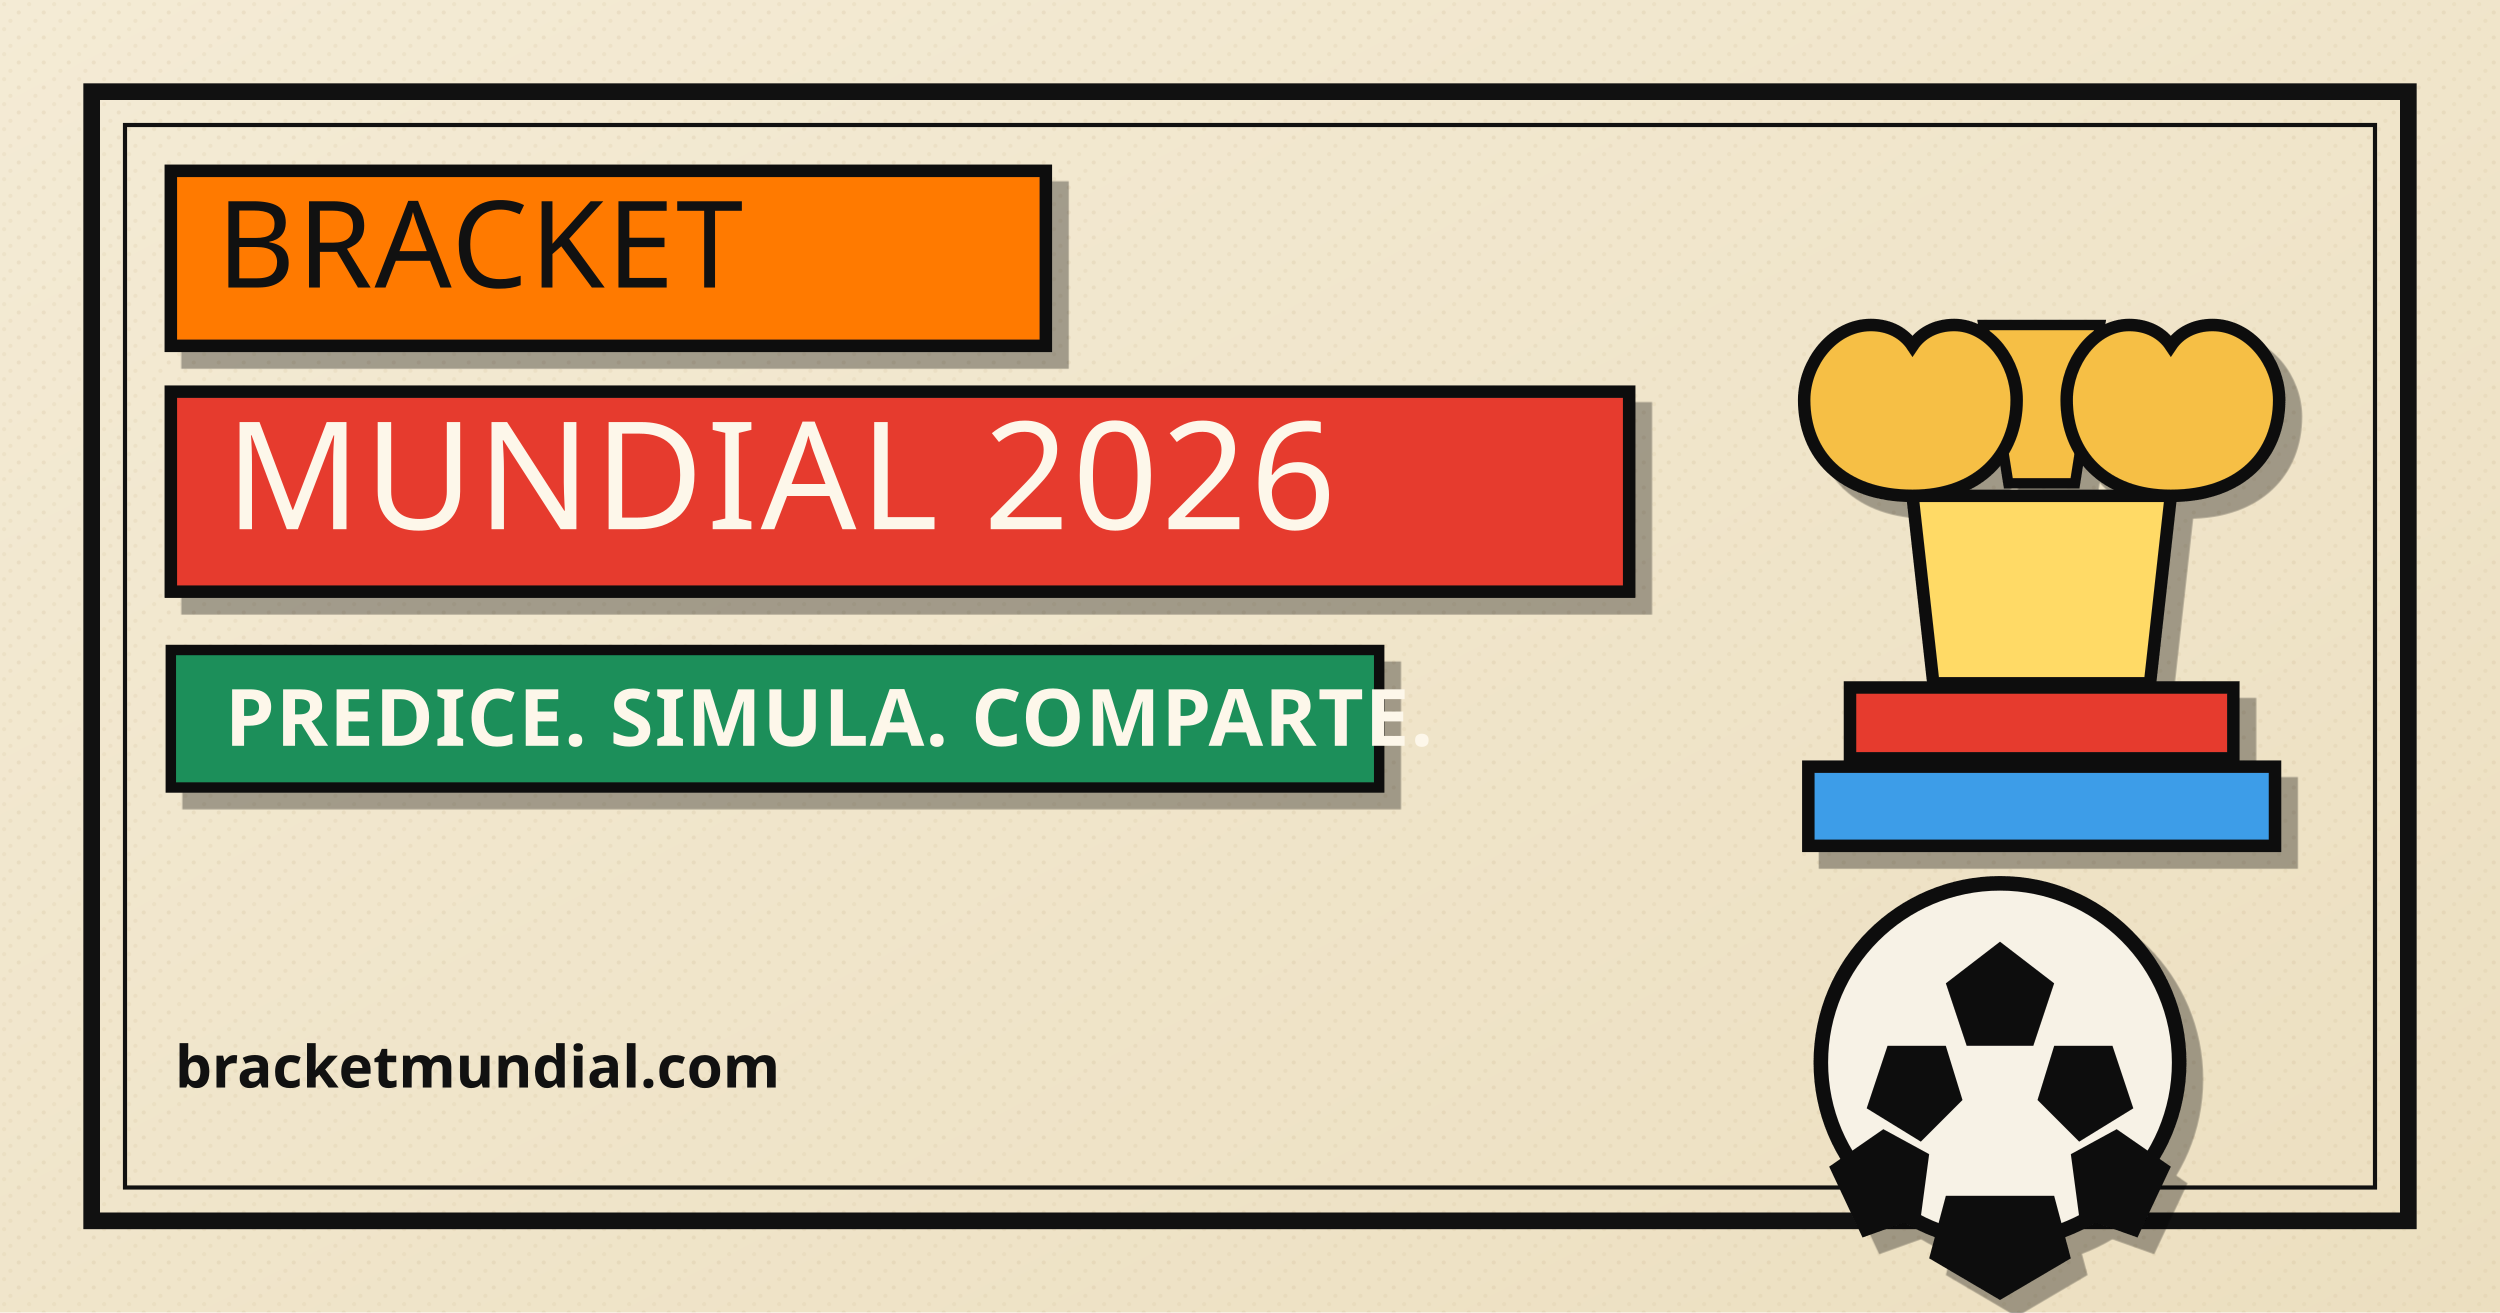
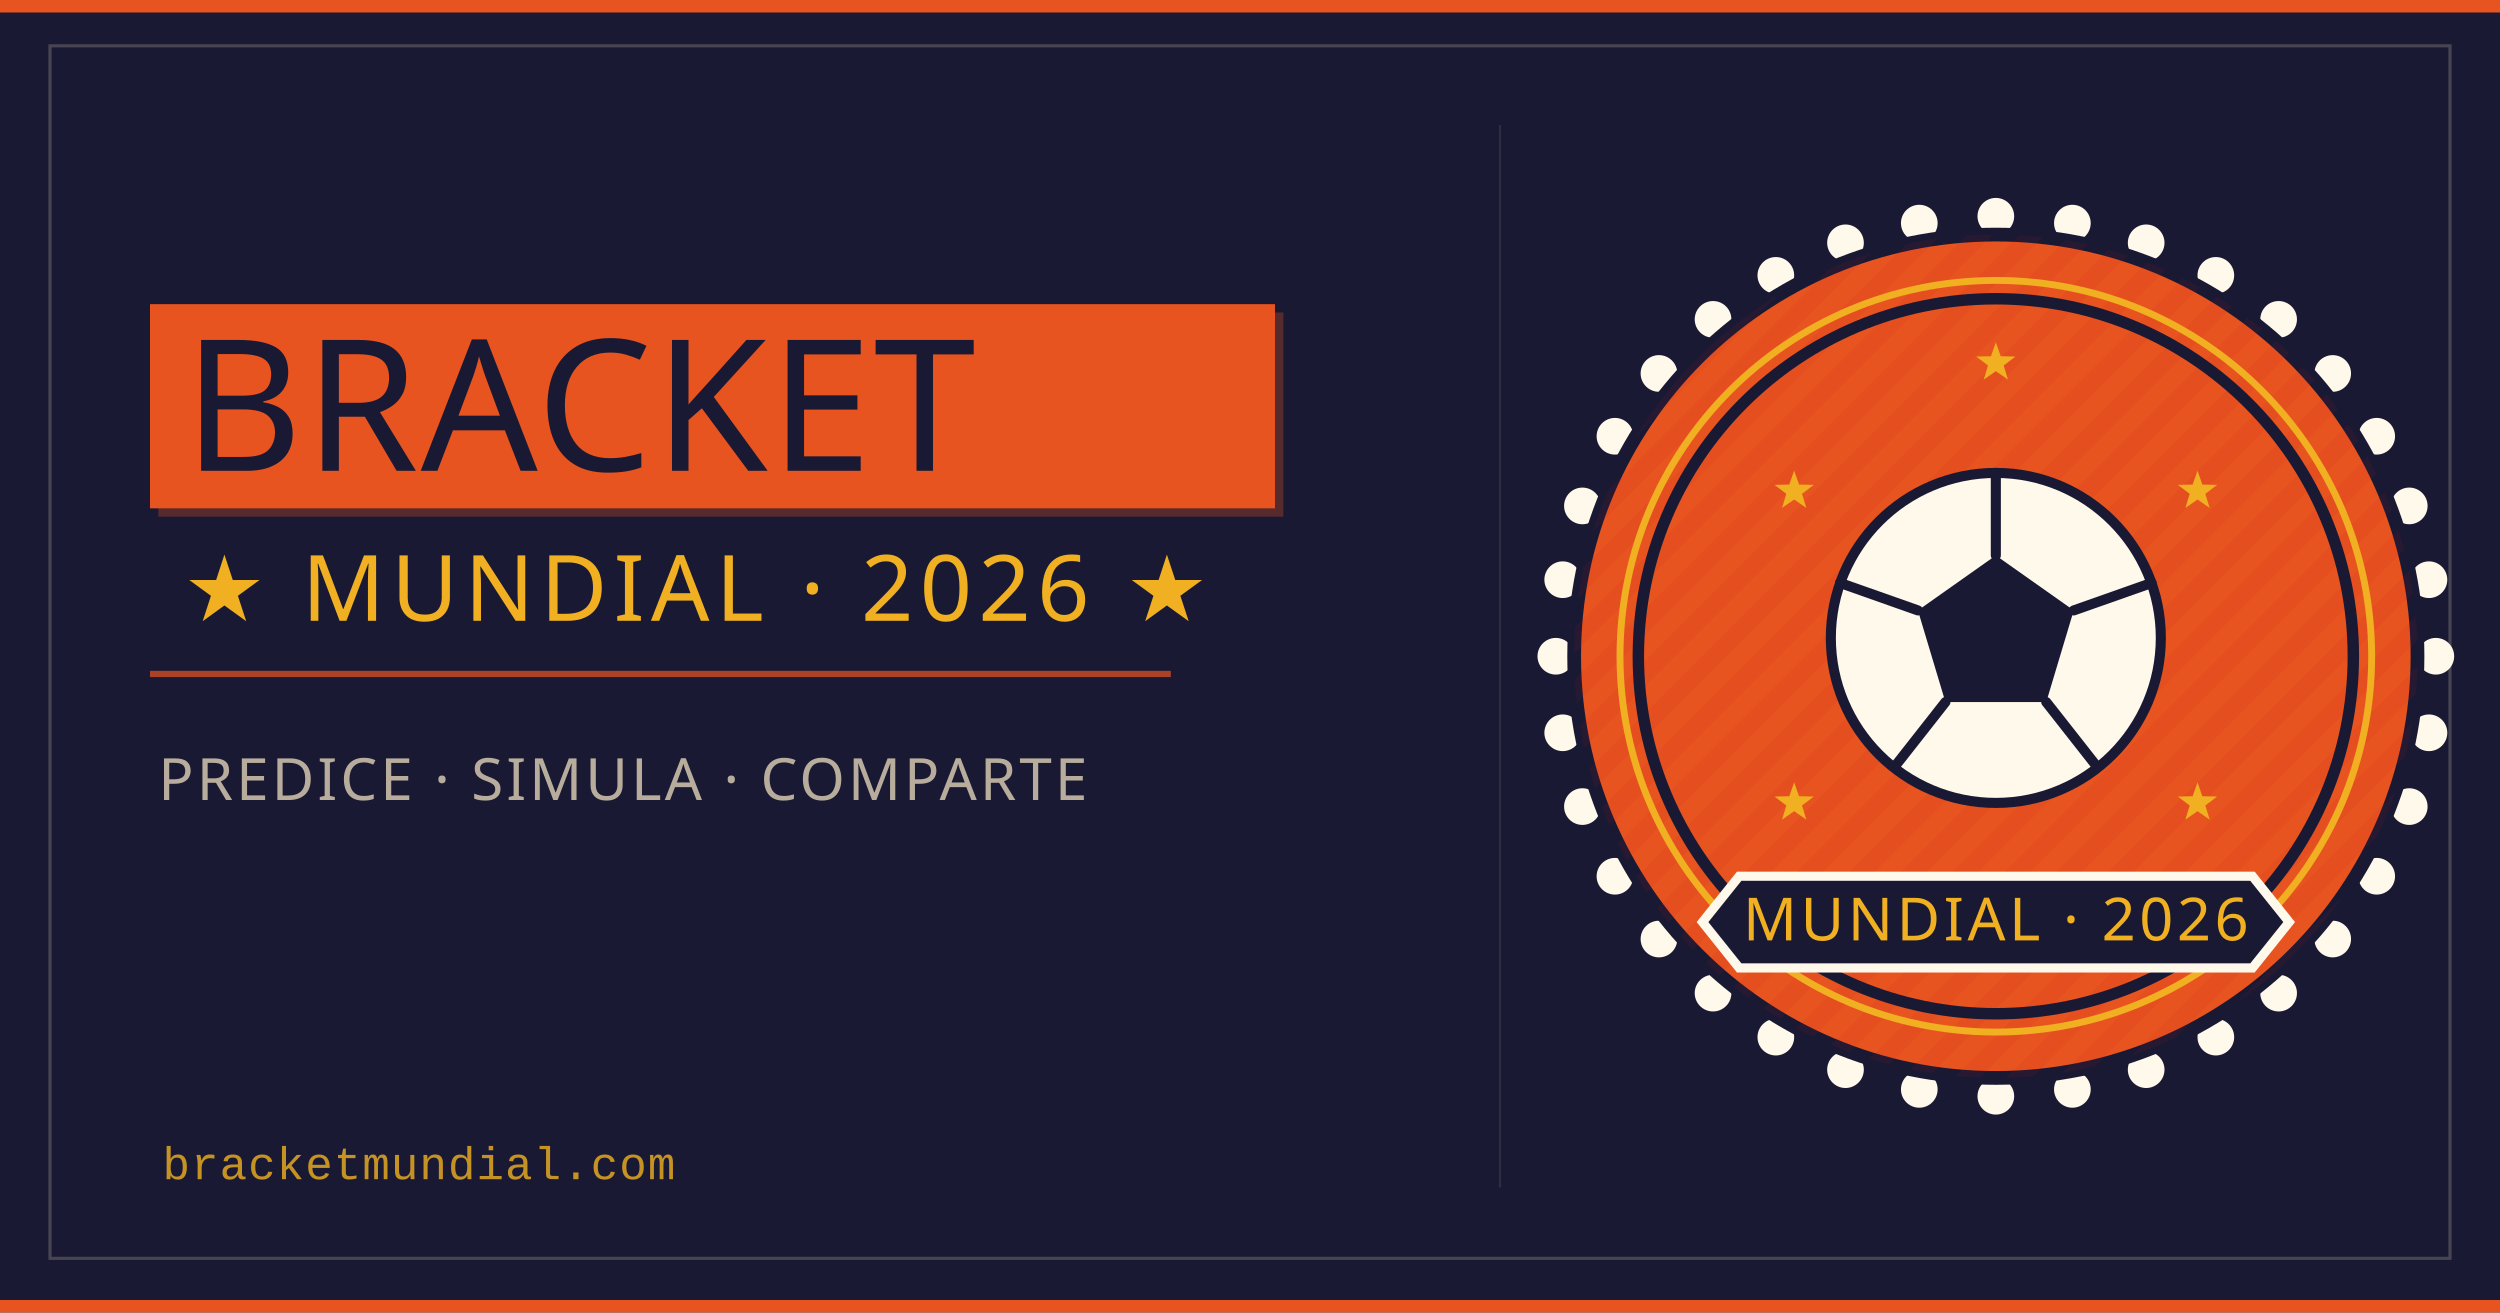
- <svg xmlns="http://www.w3.org/2000/svg" width="1200" height="630" viewBox="0 0 1200 630" role="img" aria-labelledby="title desc">
+ <svg xmlns="http://www.w3.org/2000/svg" width="1200" height="630" viewBox="0 0 1200 630" role="img" aria-labelledby="ogtitle ogdesc">
  <defs>
-     <linearGradient id="paper" x1="0" y1="0" x2="1" y2="1">
-       <stop offset="0%" stop-color="#f4ebd5" />
-       <stop offset="100%" stop-color="#ecdfc0" />
-     </linearGradient>
-     <pattern id="grain" width="12" height="12" patternUnits="userSpaceOnUse">
-       <circle cx="2" cy="2" r="1" fill="#d5c19a" opacity="0.18" />
-       <circle cx="9" cy="6" r="1" fill="#bda37c" opacity="0.15" />
-       <circle cx="5" cy="10" r="1" fill="#c7ae85" opacity="0.14" />
+     <pattern id="og-cst" width="8" height="8" patternUnits="userSpaceOnUse" patternTransform="rotate(45)">
+       <rect width="4" height="8" fill="#c41e2c" opacity="0.08" />
    </pattern>
-     <filter id="hardShadow" x="-20%" y="-20%" width="140%" height="140%">
-       <feDropShadow dx="8" dy="8" stdDeviation="0" flood-color="#111111" flood-opacity="0.33" />
-     </filter>
+     <clipPath id="og-ccc">
+       <circle cx="100" cy="100" r="92" />
+     </clipPath>
  </defs>
-   <rect width="1200" height="630" fill="url(#paper)" />
-   <rect width="1200" height="630" fill="url(#grain)" />
-   <rect x="44" y="44" width="1112" height="542" fill="none" stroke="#111111" stroke-width="8" />
-   <rect x="60" y="60" width="1080" height="510" fill="none" stroke="#111111" stroke-width="2" />
-   <rect x="82" y="82" width="420" height="84" fill="#ff7a00" stroke="#111111" stroke-width="6" filter="url(#hardShadow)" />
-   <text x="104" y="138" fill="#111111" font-family="'Bowlby One', 'Archivo Black', sans-serif" font-size="58" letter-spacing="1">BRACKET</text>
-   <rect x="82" y="188" width="700" height="96" fill="#e63b2e" stroke="#111111" stroke-width="6" filter="url(#hardShadow)" />
-   <text x="108" y="254" fill="#fdf7ea" font-family="'Bowlby One', 'Archivo Black', sans-serif" font-size="72" letter-spacing="1.5">MUNDIAL 2026</text>
-   <rect x="82" y="312" width="580" height="66" fill="#1a8f5a" stroke="#111111" stroke-width="5" filter="url(#hardShadow)" />
-   <text x="108" y="358" fill="#fdf7ea" font-family="'Archivo', 'Space Mono', sans-serif" font-size="38" font-weight="800" letter-spacing="0.6">PREDICE. SIMULA. COMPARTE.</text>
-   <g transform="translate(846,132)" filter="url(#hardShadow)">
-     <path d="M106 24h56l-12 76h-32z" fill="#f6bf44" stroke="#111" stroke-width="5" />
-     <path d="M72 106h124l-10 90H82z" fill="#ffda66" stroke="#111" stroke-width="6" />
-     <rect x="42" y="198" width="184" height="34" fill="#e63b2e" stroke="#111" stroke-width="6" />
-     <rect x="22" y="236" width="224" height="38" fill="#3d9de8" stroke="#111" stroke-width="6" />
-     <path d="M72 106c-34 0-52-20-52-46 0-18 14-36 32-36 9 0 16 4 20 10 4-6 11-10 20-10 17 0 30 18 30 36 0 26-18 46-50 46z" fill="#f6bf44" stroke="#111" stroke-width="6" />
-     <path d="M196 106c34 0 52-20 52-46 0-18-14-36-32-36-9 0-16 4-20 10-4-6-11-10-20-10-17 0-30 18-30 36 0 26 18 46 50 46z" fill="#f6bf44" stroke="#111" stroke-width="6" />
-   </g>
-   <g transform="translate(820,420)" filter="url(#hardShadow)">
-     <circle cx="140" cy="90" r="86" fill="#f7f2e6" stroke="#111" stroke-width="7" />
-     <polygon points="140,32 166,52 156,82 124,82 114,52" fill="#111" />
-     <polygon points="86,82 114,82 122,108 102,128 76,112" fill="#111" />
-     <polygon points="194,82 166,82 158,108 178,128 204,112" fill="#111" />
-     <path d="M58 140l26-18 22 12-4 30-28 10z" fill="#111" />
-     <path d="M222 140l-26-18-22 12 4 30 28 10z" fill="#111" />
-     <path d="M114 154h52l8 30-34 20-34-20z" fill="#111" />
-   </g>
-   <text x="84" y="522" fill="#111111" font-family="'Space Mono', 'Archivo', sans-serif" font-size="28" font-weight="700">bracketmundial.com</text>
+   <rect width="1200" height="630" fill="#1a1933" />
+   <rect x="0" y="0" width="1200" height="6" fill="#e8541f" />
+   <rect x="0" y="624" width="1200" height="6" fill="#e8541f" />
+   <rect x="24" y="22" width="1152" height="582" fill="none" stroke="#ecdfc0" stroke-width="1.5" opacity="0.22" />
+   <line x1="720" y1="60" x2="720" y2="570" stroke="#ecdfc0" stroke-width="1" opacity="0.1" />
+   <rect x="72" y="146" width="540" height="98" fill="#e8541f" />
+   <rect x="76" y="150" width="540" height="98" fill="#e8541f" opacity="0.3" />
+   <text x="88" y="226" font-family="'Bowlby One',Impact,'Arial Black',sans-serif" font-size="88" fill="#1a1933" letter-spacing="1">BRACKET</text>
+   <text x="88" y="298" font-family="'Bowlby One',Impact,'Arial Black',sans-serif" font-size="44" fill="#f0b021" letter-spacing="3">★ MUNDIAL · 2026 ★</text>
+   <rect x="72" y="322" width="490" height="3" fill="#e8541f" opacity="0.7" />
+   <text x="76" y="384" font-family="'Bowlby One',Impact,'Arial Black',sans-serif" font-size="28" fill="#ecdfc0" letter-spacing="1.5" opacity="0.75">PREDICE · SIMULA · COMPARTE</text>
+   <text x="78" y="566" font-family="'Space Mono','Courier New',Courier,monospace" font-size="22" fill="#f0b021" opacity="0.8" letter-spacing="0.5">bracketmundial.com</text>
+   <svg x="738" y="95" width="440" height="440" viewBox="0 0 200 200">
+     <circle cx="196.0" cy="100.0" r="4" fill="#fff9ec" />
+     <circle cx="194.5" cy="116.7" r="4" fill="#fff9ec" />
+     <circle cx="190.2" cy="132.8" r="4" fill="#fff9ec" />
+     <circle cx="183.1" cy="148.0" r="4" fill="#fff9ec" />
+     <circle cx="173.5" cy="161.7" r="4" fill="#fff9ec" />
+     <circle cx="161.7" cy="173.5" r="4" fill="#fff9ec" />
+     <circle cx="148.0" cy="183.1" r="4" fill="#fff9ec" />
+     <circle cx="132.8" cy="190.2" r="4" fill="#fff9ec" />
+     <circle cx="116.7" cy="194.5" r="4" fill="#fff9ec" />
+     <circle cx="100.0" cy="196.0" r="4" fill="#fff9ec" />
+     <circle cx="83.3" cy="194.5" r="4" fill="#fff9ec" />
+     <circle cx="67.2" cy="190.2" r="4" fill="#fff9ec" />
+     <circle cx="52.0" cy="183.1" r="4" fill="#fff9ec" />
+     <circle cx="38.3" cy="173.5" r="4" fill="#fff9ec" />
+     <circle cx="26.5" cy="161.7" r="4" fill="#fff9ec" />
+     <circle cx="16.9" cy="148.0" r="4" fill="#fff9ec" />
+     <circle cx="9.8" cy="132.8" r="4" fill="#fff9ec" />
+     <circle cx="5.5" cy="116.7" r="4" fill="#fff9ec" />
+     <circle cx="4.0" cy="100.0" r="4" fill="#fff9ec" />
+     <circle cx="5.5" cy="83.3" r="4" fill="#fff9ec" />
+     <circle cx="9.8" cy="67.2" r="4" fill="#fff9ec" />
+     <circle cx="16.9" cy="52.0" r="4" fill="#fff9ec" />
+     <circle cx="26.5" cy="38.3" r="4" fill="#fff9ec" />
+     <circle cx="38.3" cy="26.5" r="4" fill="#fff9ec" />
+     <circle cx="52.0" cy="16.9" r="4" fill="#fff9ec" />
+     <circle cx="67.2" cy="9.8" r="4" fill="#fff9ec" />
+     <circle cx="83.3" cy="5.5" r="4" fill="#fff9ec" />
+     <circle cx="100.0" cy="4.0" r="4" fill="#fff9ec" />
+     <circle cx="116.7" cy="5.5" r="4" fill="#fff9ec" />
+     <circle cx="132.8" cy="9.8" r="4" fill="#fff9ec" />
+     <circle cx="148.0" cy="16.9" r="4" fill="#fff9ec" />
+     <circle cx="161.7" cy="26.5" r="4" fill="#fff9ec" />
+     <circle cx="173.5" cy="38.3" r="4" fill="#fff9ec" />
+     <circle cx="183.1" cy="52.0" r="4" fill="#fff9ec" />
+     <circle cx="190.2" cy="67.2" r="4" fill="#fff9ec" />
+     <circle cx="194.5" cy="83.3" r="4" fill="#fff9ec" />
+     <circle cx="100" cy="100" r="92" fill="#e8541f" stroke="#1a1933" stroke-width="3" />
+     <rect x="8" y="8" width="184" height="184" fill="url(#og-cst)" clip-path="url(#og-ccc)" />
+     <circle cx="100" cy="100" r="82" fill="none" stroke="#f0b021" stroke-width="1.5" />
+     <circle cx="100" cy="100" r="78" fill="none" stroke="#1a1933" stroke-width="2.5" />
+     <polygon points="100,31.5 101.06,34.54 104.28,34.61 101.71,36.56 102.65,39.64 100,37.8 97.36,39.64 98.29,36.56 95.72,34.61 98.94,34.54" fill="#f0b021" />
+     <polygon points="56,59.5 57.06,62.54 60.28,62.61 57.71,64.56 58.65,67.64 56,65.8 53.36,67.64 54.29,64.56 51.72,62.61 54.94,62.54" fill="#f0b021" />
+     <polygon points="144,59.5 145.06,62.54 148.28,62.61 145.71,64.56 146.65,67.64 144,65.8 141.36,67.64 142.29,64.56 139.72,62.61 142.94,62.54" fill="#f0b021" />
+     <polygon points="56,127.5 57.06,130.54 60.28,130.61 57.71,132.56 58.65,135.64 56,133.8 53.36,135.64 54.29,132.56 51.72,130.61 54.94,130.54" fill="#f0b021" />
+     <polygon points="144,127.5 145.06,130.54 148.28,130.61 145.71,132.56 146.65,135.64 144,133.8 141.36,135.64 142.29,132.56 139.72,130.61 142.94,130.54" fill="#f0b021" />
+     <polygon points="100,155.5 101.06,158.54 104.28,158.61 101.71,160.56 102.65,163.64 100,161.8 97.36,163.64 98.29,160.56 95.72,158.61 98.94,158.54" fill="#f0b021" />
+     <circle cx="100" cy="96" r="36" fill="#fff9ec" stroke="#1a1933" stroke-width="2.2" />
+     <polygon points="100,78 117,90 111,110 89,110 83,90" fill="#1a1933" />
+     <line x1="100" y1="78" x2="100" y2="60" stroke="#1a1933" stroke-width="2.2" stroke-linecap="round" />
+     <line x1="117" y1="90" x2="134" y2="84" stroke="#1a1933" stroke-width="2.2" stroke-linecap="round" />
+     <line x1="111" y1="110" x2="122" y2="124" stroke="#1a1933" stroke-width="2.2" stroke-linecap="round" />
+     <line x1="89" y1="110" x2="78" y2="124" stroke="#1a1933" stroke-width="2.2" stroke-linecap="round" />
+     <line x1="83" y1="90" x2="66" y2="84" stroke="#1a1933" stroke-width="2.2" stroke-linecap="round" />
+     <g transform="translate(100 158)">
+       <path d="M-64,0 L-56,-10 L56,-10 L64,0 L56,10 L-56,10 Z" fill="#1a1933" stroke="#fff9ec" stroke-width="2" />
+       <text x="0" y="4" text-anchor="middle" font-family="'Bowlby One',Impact,sans-serif" font-size="13" fill="#f0b021" letter-spacing="0.06em">MUNDIAL · 2026</text>
+     </g>
+   </svg>
</svg>
